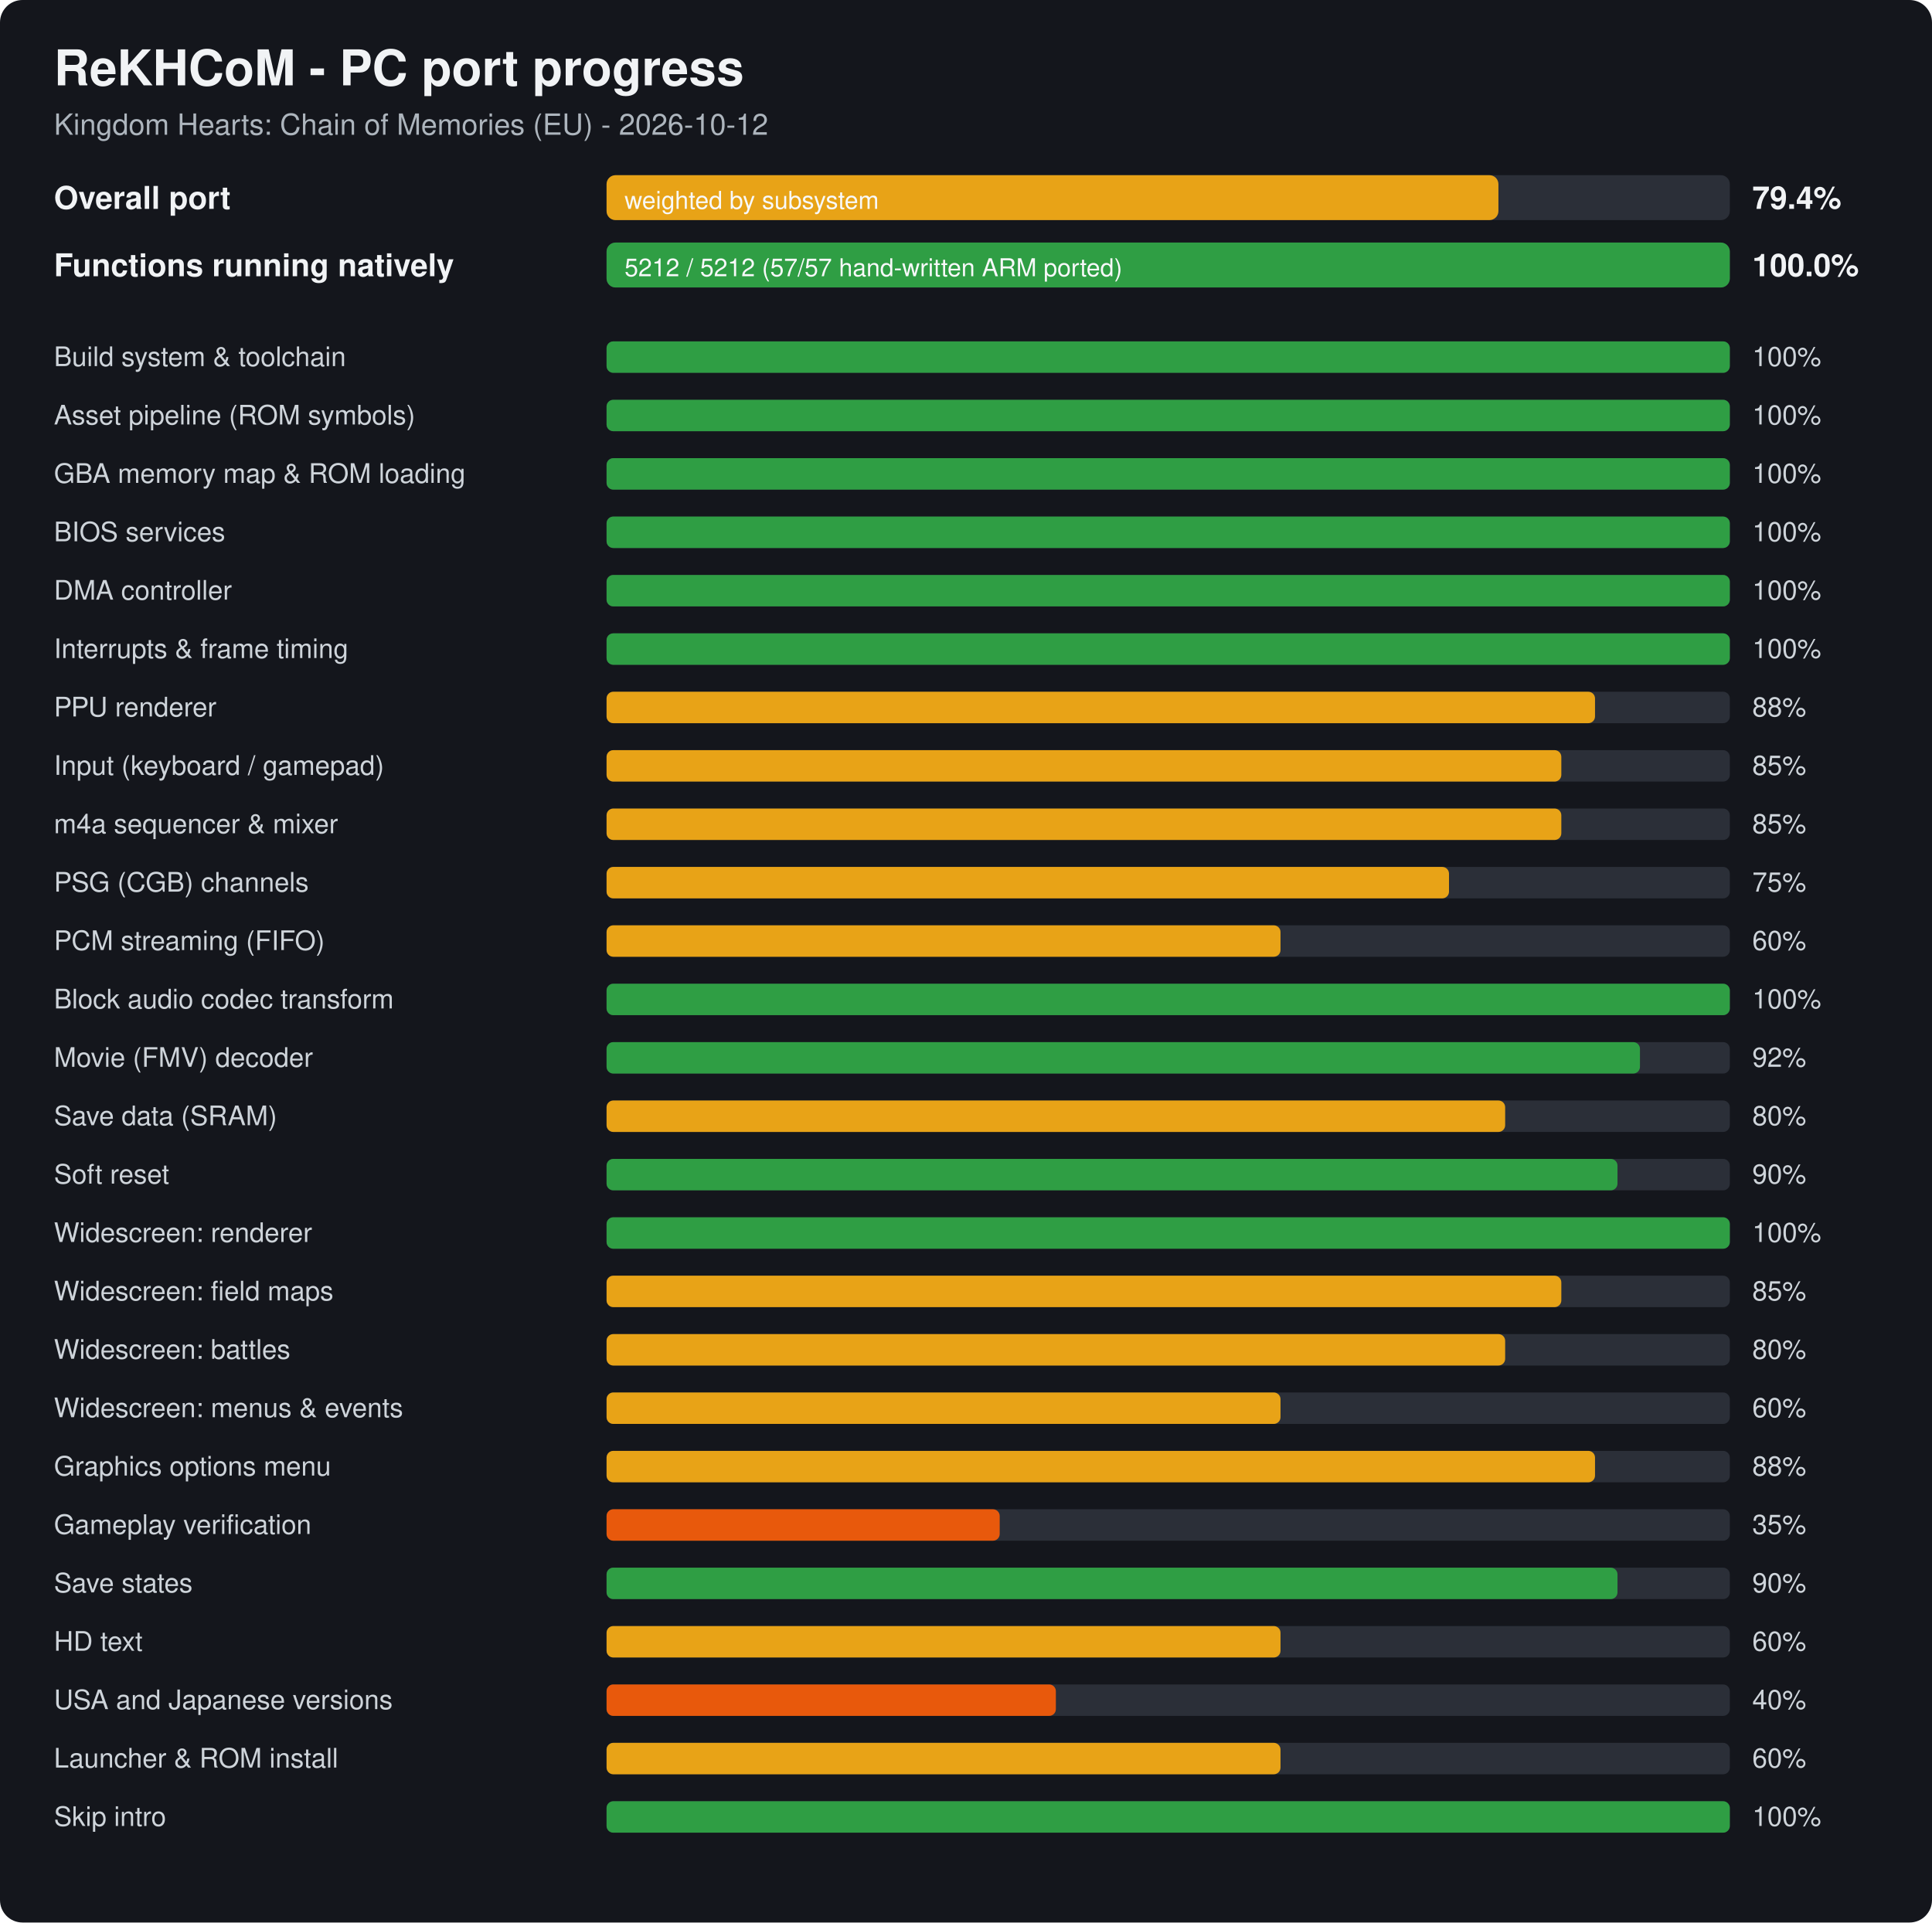
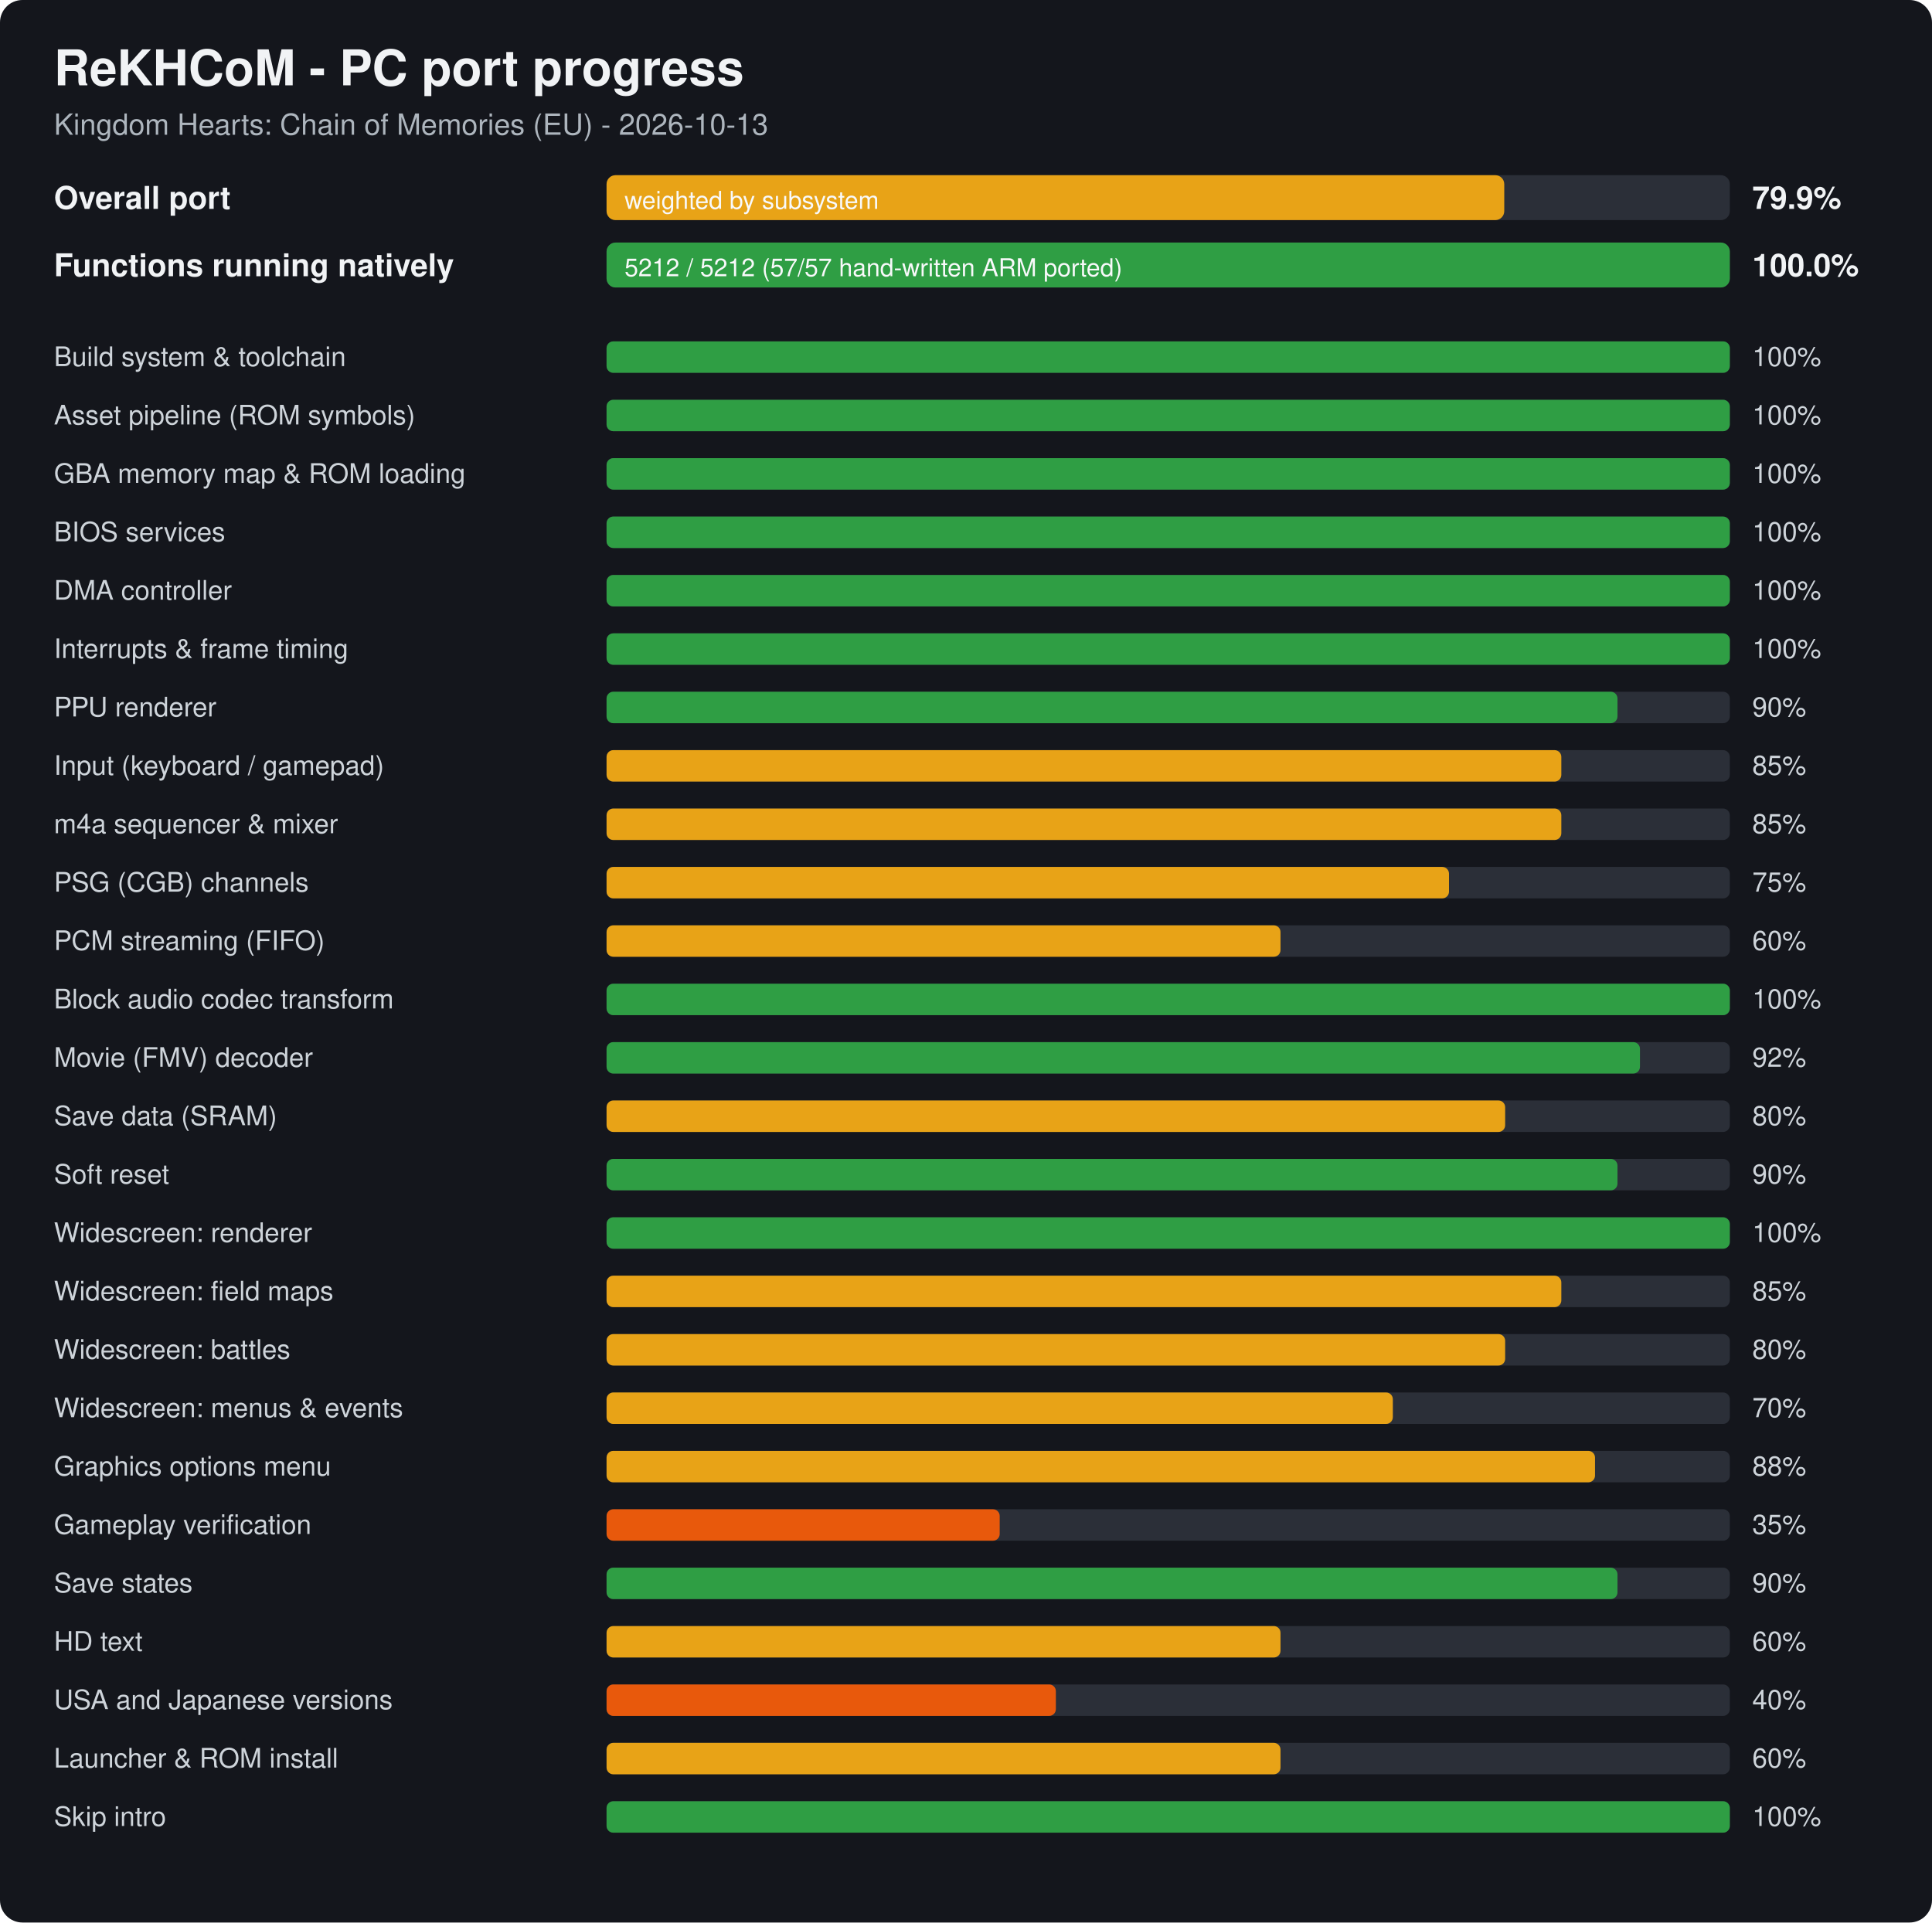
<svg xmlns="http://www.w3.org/2000/svg" width="860" height="856" viewBox="0 0 860 856" font-family="Segoe UI, Helvetica, Arial, sans-serif">
  <rect width="860" height="856" rx="10" fill="#14161c" />
  <text x="24" y="38" font-size="22" font-weight="700" fill="#f1f3f5">ReKHCoM - PC port progress</text>
-   <text x="24" y="60" font-size="13" fill="#adb5bd">Kingdom Hearts: Chain of Memories (EU) - 2026-10-12</text>
+   <text x="24" y="60" font-size="13" fill="#adb5bd">Kingdom Hearts: Chain of Memories (EU) - 2026-10-13</text>
  <text x="24" y="93" font-size="14" font-weight="600" fill="#f1f3f5">Overall port</text>
  <rect x="270" y="78" width="500" height="20" rx="4" fill="#2b2f38" />
-   <rect x="270" y="78" width="397.0" height="20" rx="4" fill="#e8a317" />
-   <text x="780" y="93" font-size="14" font-weight="700" fill="#f1f3f5">79.4%</text>
+   <rect x="270" y="78" width="399.6" height="20" rx="4" fill="#e8a317" />
+   <text x="780" y="93" font-size="14" font-weight="700" fill="#f1f3f5">79.9%</text>
  <text x="278" y="93" font-size="11" fill="#f8f9fa">weighted by subsystem</text>
  <text x="24" y="123" font-size="14" font-weight="600" fill="#f1f3f5">Functions running natively</text>
  <rect x="270" y="108" width="500" height="20" rx="4" fill="#2b2f38" />
  <rect x="270" y="108" width="500.0" height="20" rx="4" fill="#2f9e44" />
  <text x="780" y="123" font-size="14" font-weight="700" fill="#f1f3f5">100.0%</text>
  <text x="278" y="123" font-size="11" fill="#f8f9fa">5212 / 5212 (57/57 hand-written ARM ported)</text>
  <text x="24" y="163" font-size="12" fill="#ced4da">Build system &amp; toolchain</text>
  <rect x="270" y="152" width="500" height="14" rx="3" fill="#2b2f38" />
  <rect x="270" y="152" width="500.0" height="14" rx="3" fill="#2f9e44" />
  <text x="780" y="163" font-size="12" fill="#ced4da">100%</text>
  <text x="24" y="189" font-size="12" fill="#ced4da">Asset pipeline (ROM symbols)</text>
  <rect x="270" y="178" width="500" height="14" rx="3" fill="#2b2f38" />
  <rect x="270" y="178" width="500.0" height="14" rx="3" fill="#2f9e44" />
  <text x="780" y="189" font-size="12" fill="#ced4da">100%</text>
  <text x="24" y="215" font-size="12" fill="#ced4da">GBA memory map &amp; ROM loading</text>
  <rect x="270" y="204" width="500" height="14" rx="3" fill="#2b2f38" />
  <rect x="270" y="204" width="500.0" height="14" rx="3" fill="#2f9e44" />
  <text x="780" y="215" font-size="12" fill="#ced4da">100%</text>
  <text x="24" y="241" font-size="12" fill="#ced4da">BIOS services</text>
  <rect x="270" y="230" width="500" height="14" rx="3" fill="#2b2f38" />
  <rect x="270" y="230" width="500.0" height="14" rx="3" fill="#2f9e44" />
  <text x="780" y="241" font-size="12" fill="#ced4da">100%</text>
  <text x="24" y="267" font-size="12" fill="#ced4da">DMA controller</text>
  <rect x="270" y="256" width="500" height="14" rx="3" fill="#2b2f38" />
  <rect x="270" y="256" width="500.0" height="14" rx="3" fill="#2f9e44" />
  <text x="780" y="267" font-size="12" fill="#ced4da">100%</text>
  <text x="24" y="293" font-size="12" fill="#ced4da">Interrupts &amp; frame timing</text>
  <rect x="270" y="282" width="500" height="14" rx="3" fill="#2b2f38" />
  <rect x="270" y="282" width="500.0" height="14" rx="3" fill="#2f9e44" />
  <text x="780" y="293" font-size="12" fill="#ced4da">100%</text>
  <text x="24" y="319" font-size="12" fill="#ced4da">PPU renderer</text>
  <rect x="270" y="308" width="500" height="14" rx="3" fill="#2b2f38" />
-   <rect x="270" y="308" width="440.0" height="14" rx="3" fill="#e8a317" />
-   <text x="780" y="319" font-size="12" fill="#ced4da">88%</text>
+   <rect x="270" y="308" width="450.0" height="14" rx="3" fill="#2f9e44" />
+   <text x="780" y="319" font-size="12" fill="#ced4da">90%</text>
  <text x="24" y="345" font-size="12" fill="#ced4da">Input (keyboard / gamepad)</text>
  <rect x="270" y="334" width="500" height="14" rx="3" fill="#2b2f38" />
  <rect x="270" y="334" width="425.0" height="14" rx="3" fill="#e8a317" />
  <text x="780" y="345" font-size="12" fill="#ced4da">85%</text>
  <text x="24" y="371" font-size="12" fill="#ced4da">m4a sequencer &amp; mixer</text>
  <rect x="270" y="360" width="500" height="14" rx="3" fill="#2b2f38" />
  <rect x="270" y="360" width="425.0" height="14" rx="3" fill="#e8a317" />
  <text x="780" y="371" font-size="12" fill="#ced4da">85%</text>
  <text x="24" y="397" font-size="12" fill="#ced4da">PSG (CGB) channels</text>
  <rect x="270" y="386" width="500" height="14" rx="3" fill="#2b2f38" />
  <rect x="270" y="386" width="375.0" height="14" rx="3" fill="#e8a317" />
  <text x="780" y="397" font-size="12" fill="#ced4da">75%</text>
  <text x="24" y="423" font-size="12" fill="#ced4da">PCM streaming (FIFO)</text>
  <rect x="270" y="412" width="500" height="14" rx="3" fill="#2b2f38" />
  <rect x="270" y="412" width="300.0" height="14" rx="3" fill="#e8a317" />
  <text x="780" y="423" font-size="12" fill="#ced4da">60%</text>
  <text x="24" y="449" font-size="12" fill="#ced4da">Block audio codec transform</text>
  <rect x="270" y="438" width="500" height="14" rx="3" fill="#2b2f38" />
  <rect x="270" y="438" width="500.0" height="14" rx="3" fill="#2f9e44" />
  <text x="780" y="449" font-size="12" fill="#ced4da">100%</text>
  <text x="24" y="475" font-size="12" fill="#ced4da">Movie (FMV) decoder</text>
  <rect x="270" y="464" width="500" height="14" rx="3" fill="#2b2f38" />
  <rect x="270" y="464" width="460.0" height="14" rx="3" fill="#2f9e44" />
  <text x="780" y="475" font-size="12" fill="#ced4da">92%</text>
  <text x="24" y="501" font-size="12" fill="#ced4da">Save data (SRAM)</text>
  <rect x="270" y="490" width="500" height="14" rx="3" fill="#2b2f38" />
  <rect x="270" y="490" width="400.0" height="14" rx="3" fill="#e8a317" />
  <text x="780" y="501" font-size="12" fill="#ced4da">80%</text>
  <text x="24" y="527" font-size="12" fill="#ced4da">Soft reset</text>
  <rect x="270" y="516" width="500" height="14" rx="3" fill="#2b2f38" />
  <rect x="270" y="516" width="450.0" height="14" rx="3" fill="#2f9e44" />
  <text x="780" y="527" font-size="12" fill="#ced4da">90%</text>
  <text x="24" y="553" font-size="12" fill="#ced4da">Widescreen: renderer</text>
  <rect x="270" y="542" width="500" height="14" rx="3" fill="#2b2f38" />
  <rect x="270" y="542" width="500.0" height="14" rx="3" fill="#2f9e44" />
  <text x="780" y="553" font-size="12" fill="#ced4da">100%</text>
  <text x="24" y="579" font-size="12" fill="#ced4da">Widescreen: field maps</text>
  <rect x="270" y="568" width="500" height="14" rx="3" fill="#2b2f38" />
  <rect x="270" y="568" width="425.0" height="14" rx="3" fill="#e8a317" />
  <text x="780" y="579" font-size="12" fill="#ced4da">85%</text>
  <text x="24" y="605" font-size="12" fill="#ced4da">Widescreen: battles</text>
  <rect x="270" y="594" width="500" height="14" rx="3" fill="#2b2f38" />
  <rect x="270" y="594" width="400.0" height="14" rx="3" fill="#e8a317" />
  <text x="780" y="605" font-size="12" fill="#ced4da">80%</text>
  <text x="24" y="631" font-size="12" fill="#ced4da">Widescreen: menus &amp; events</text>
  <rect x="270" y="620" width="500" height="14" rx="3" fill="#2b2f38" />
-   <rect x="270" y="620" width="300.0" height="14" rx="3" fill="#e8a317" />
-   <text x="780" y="631" font-size="12" fill="#ced4da">60%</text>
+   <rect x="270" y="620" width="350.0" height="14" rx="3" fill="#e8a317" />
+   <text x="780" y="631" font-size="12" fill="#ced4da">70%</text>
  <text x="24" y="657" font-size="12" fill="#ced4da">Graphics options menu</text>
  <rect x="270" y="646" width="500" height="14" rx="3" fill="#2b2f38" />
  <rect x="270" y="646" width="440.0" height="14" rx="3" fill="#e8a317" />
  <text x="780" y="657" font-size="12" fill="#ced4da">88%</text>
  <text x="24" y="683" font-size="12" fill="#ced4da">Gameplay verification</text>
  <rect x="270" y="672" width="500" height="14" rx="3" fill="#2b2f38" />
  <rect x="270" y="672" width="175.0" height="14" rx="3" fill="#e8590c" />
  <text x="780" y="683" font-size="12" fill="#ced4da">35%</text>
  <text x="24" y="709" font-size="12" fill="#ced4da">Save states</text>
  <rect x="270" y="698" width="500" height="14" rx="3" fill="#2b2f38" />
  <rect x="270" y="698" width="450.0" height="14" rx="3" fill="#2f9e44" />
  <text x="780" y="709" font-size="12" fill="#ced4da">90%</text>
  <text x="24" y="735" font-size="12" fill="#ced4da">HD text</text>
  <rect x="270" y="724" width="500" height="14" rx="3" fill="#2b2f38" />
  <rect x="270" y="724" width="300.0" height="14" rx="3" fill="#e8a317" />
  <text x="780" y="735" font-size="12" fill="#ced4da">60%</text>
  <text x="24" y="761" font-size="12" fill="#ced4da">USA and Japanese versions</text>
  <rect x="270" y="750" width="500" height="14" rx="3" fill="#2b2f38" />
  <rect x="270" y="750" width="200.0" height="14" rx="3" fill="#e8590c" />
  <text x="780" y="761" font-size="12" fill="#ced4da">40%</text>
  <text x="24" y="787" font-size="12" fill="#ced4da">Launcher &amp; ROM install</text>
  <rect x="270" y="776" width="500" height="14" rx="3" fill="#2b2f38" />
  <rect x="270" y="776" width="300.0" height="14" rx="3" fill="#e8a317" />
  <text x="780" y="787" font-size="12" fill="#ced4da">60%</text>
  <text x="24" y="813" font-size="12" fill="#ced4da">Skip intro</text>
  <rect x="270" y="802" width="500" height="14" rx="3" fill="#2b2f38" />
  <rect x="270" y="802" width="500.0" height="14" rx="3" fill="#2f9e44" />
  <text x="780" y="813" font-size="12" fill="#ced4da">100%</text>
</svg>
